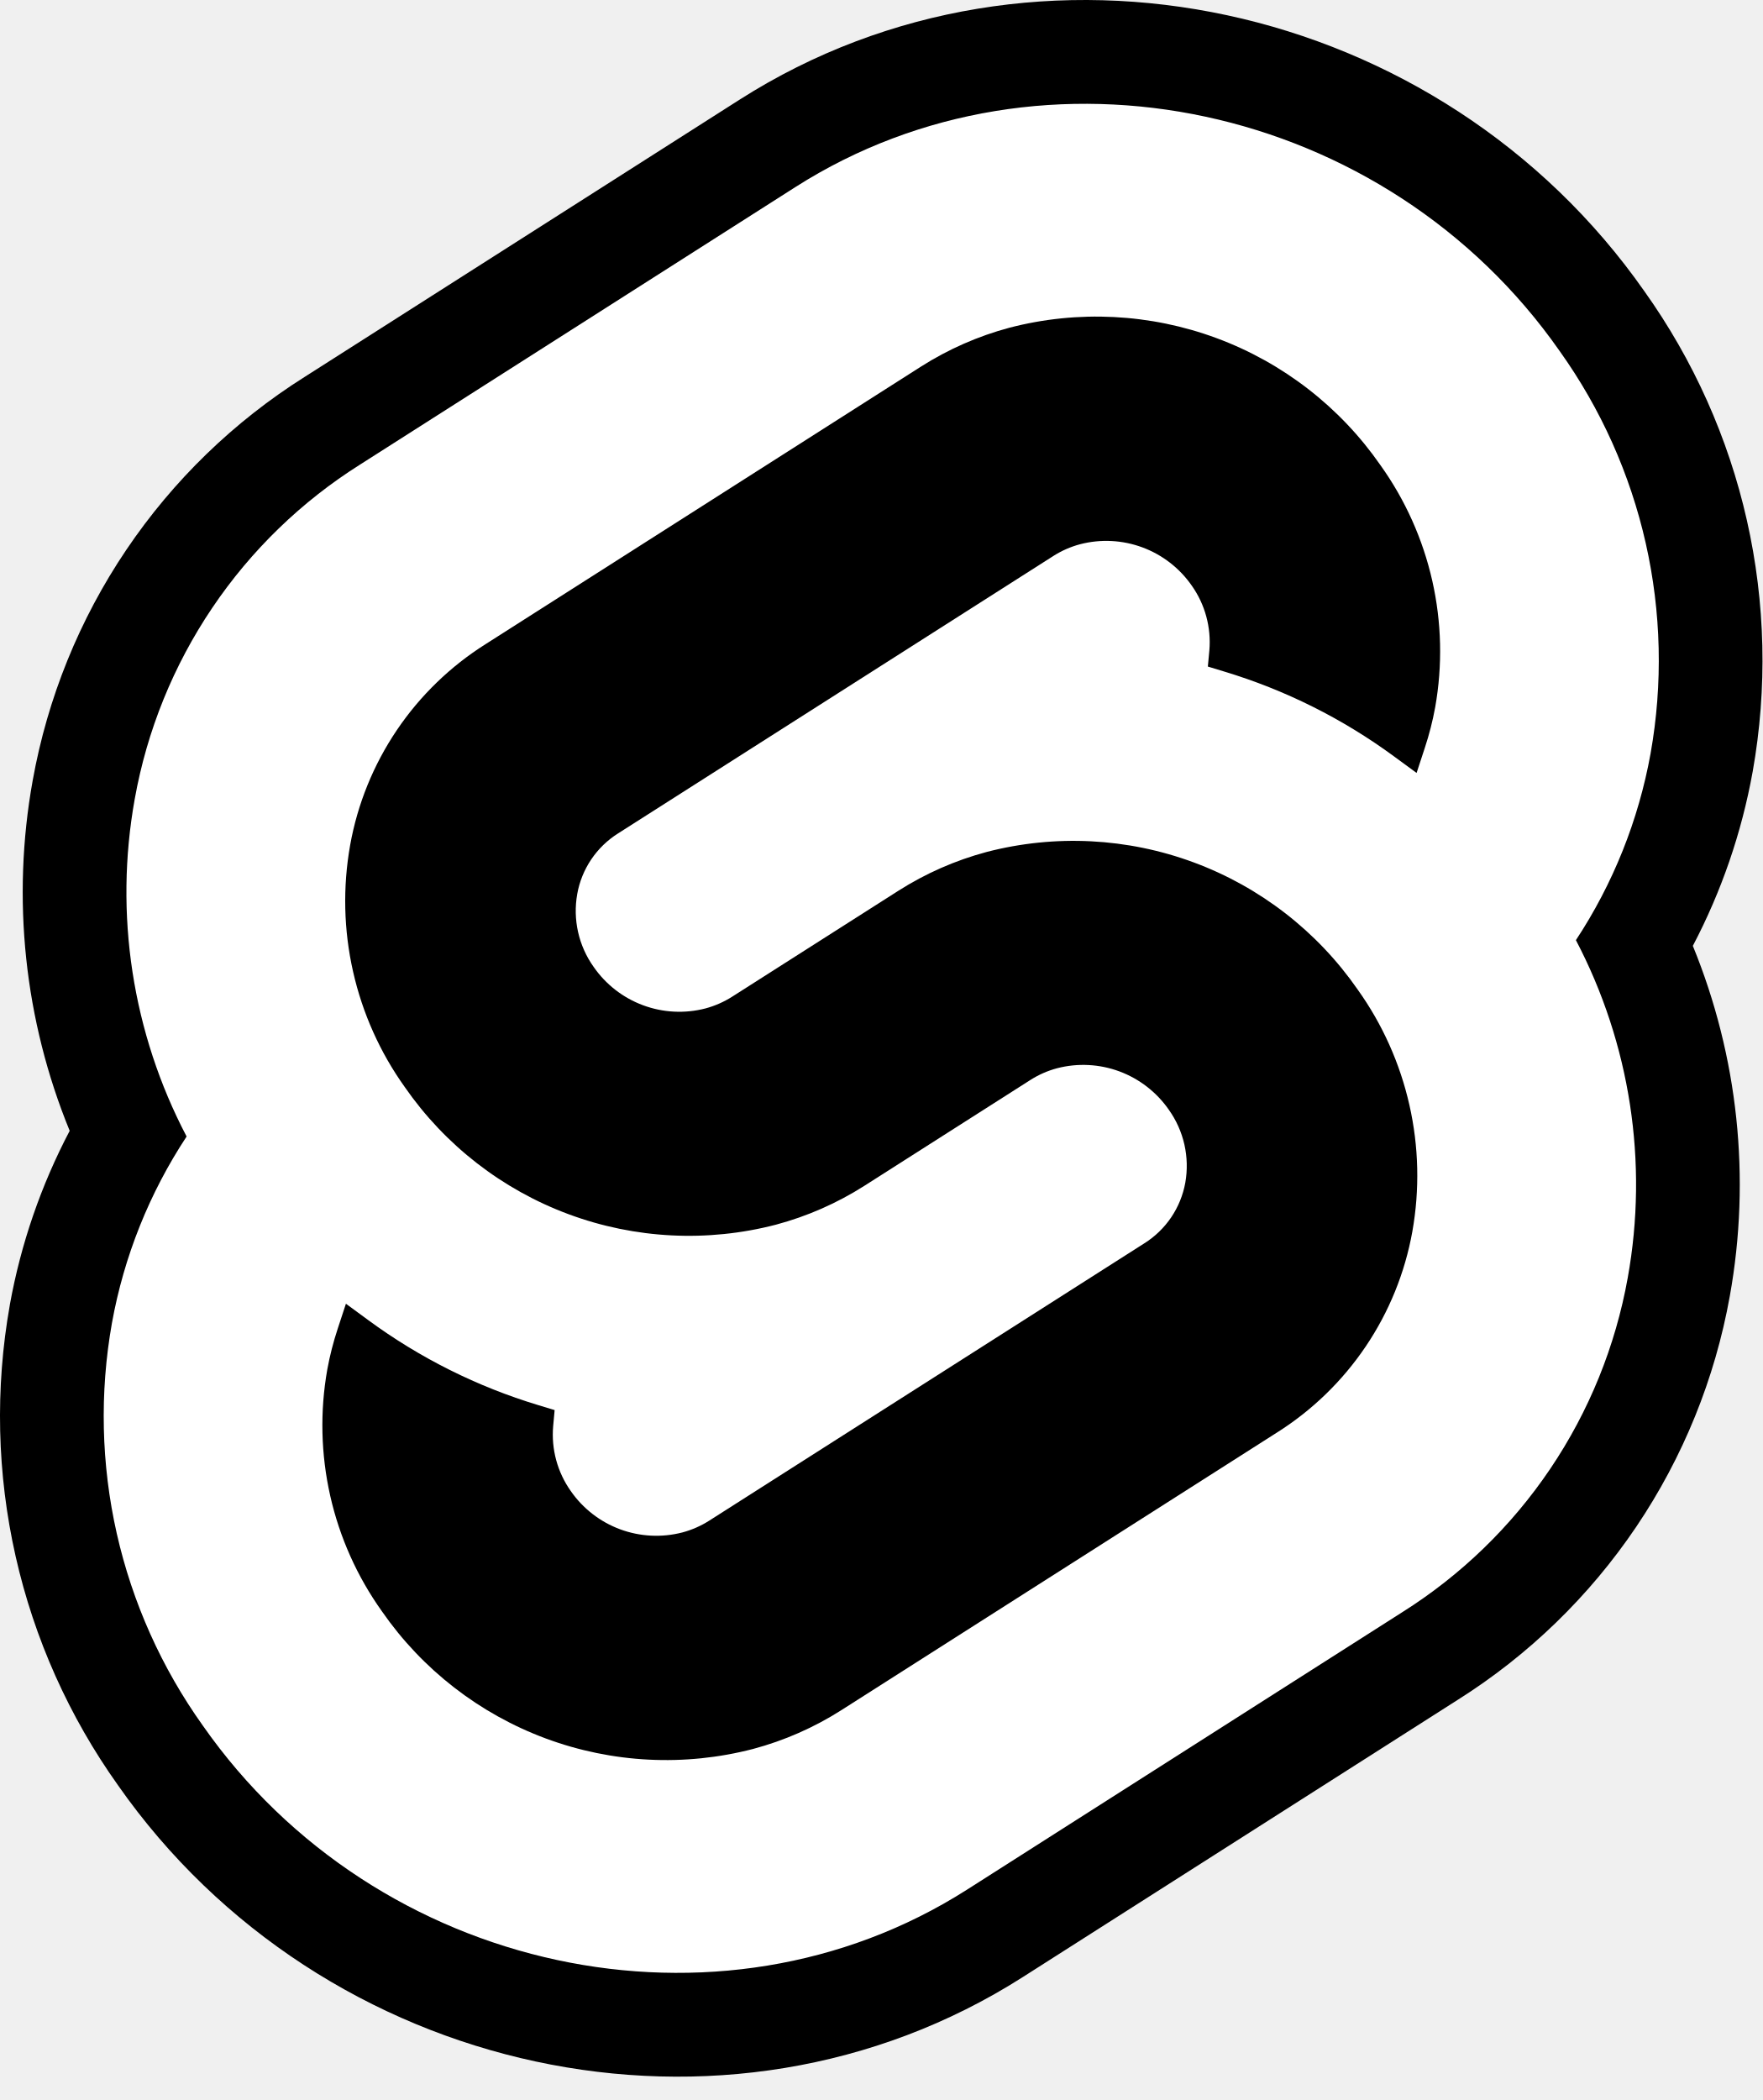
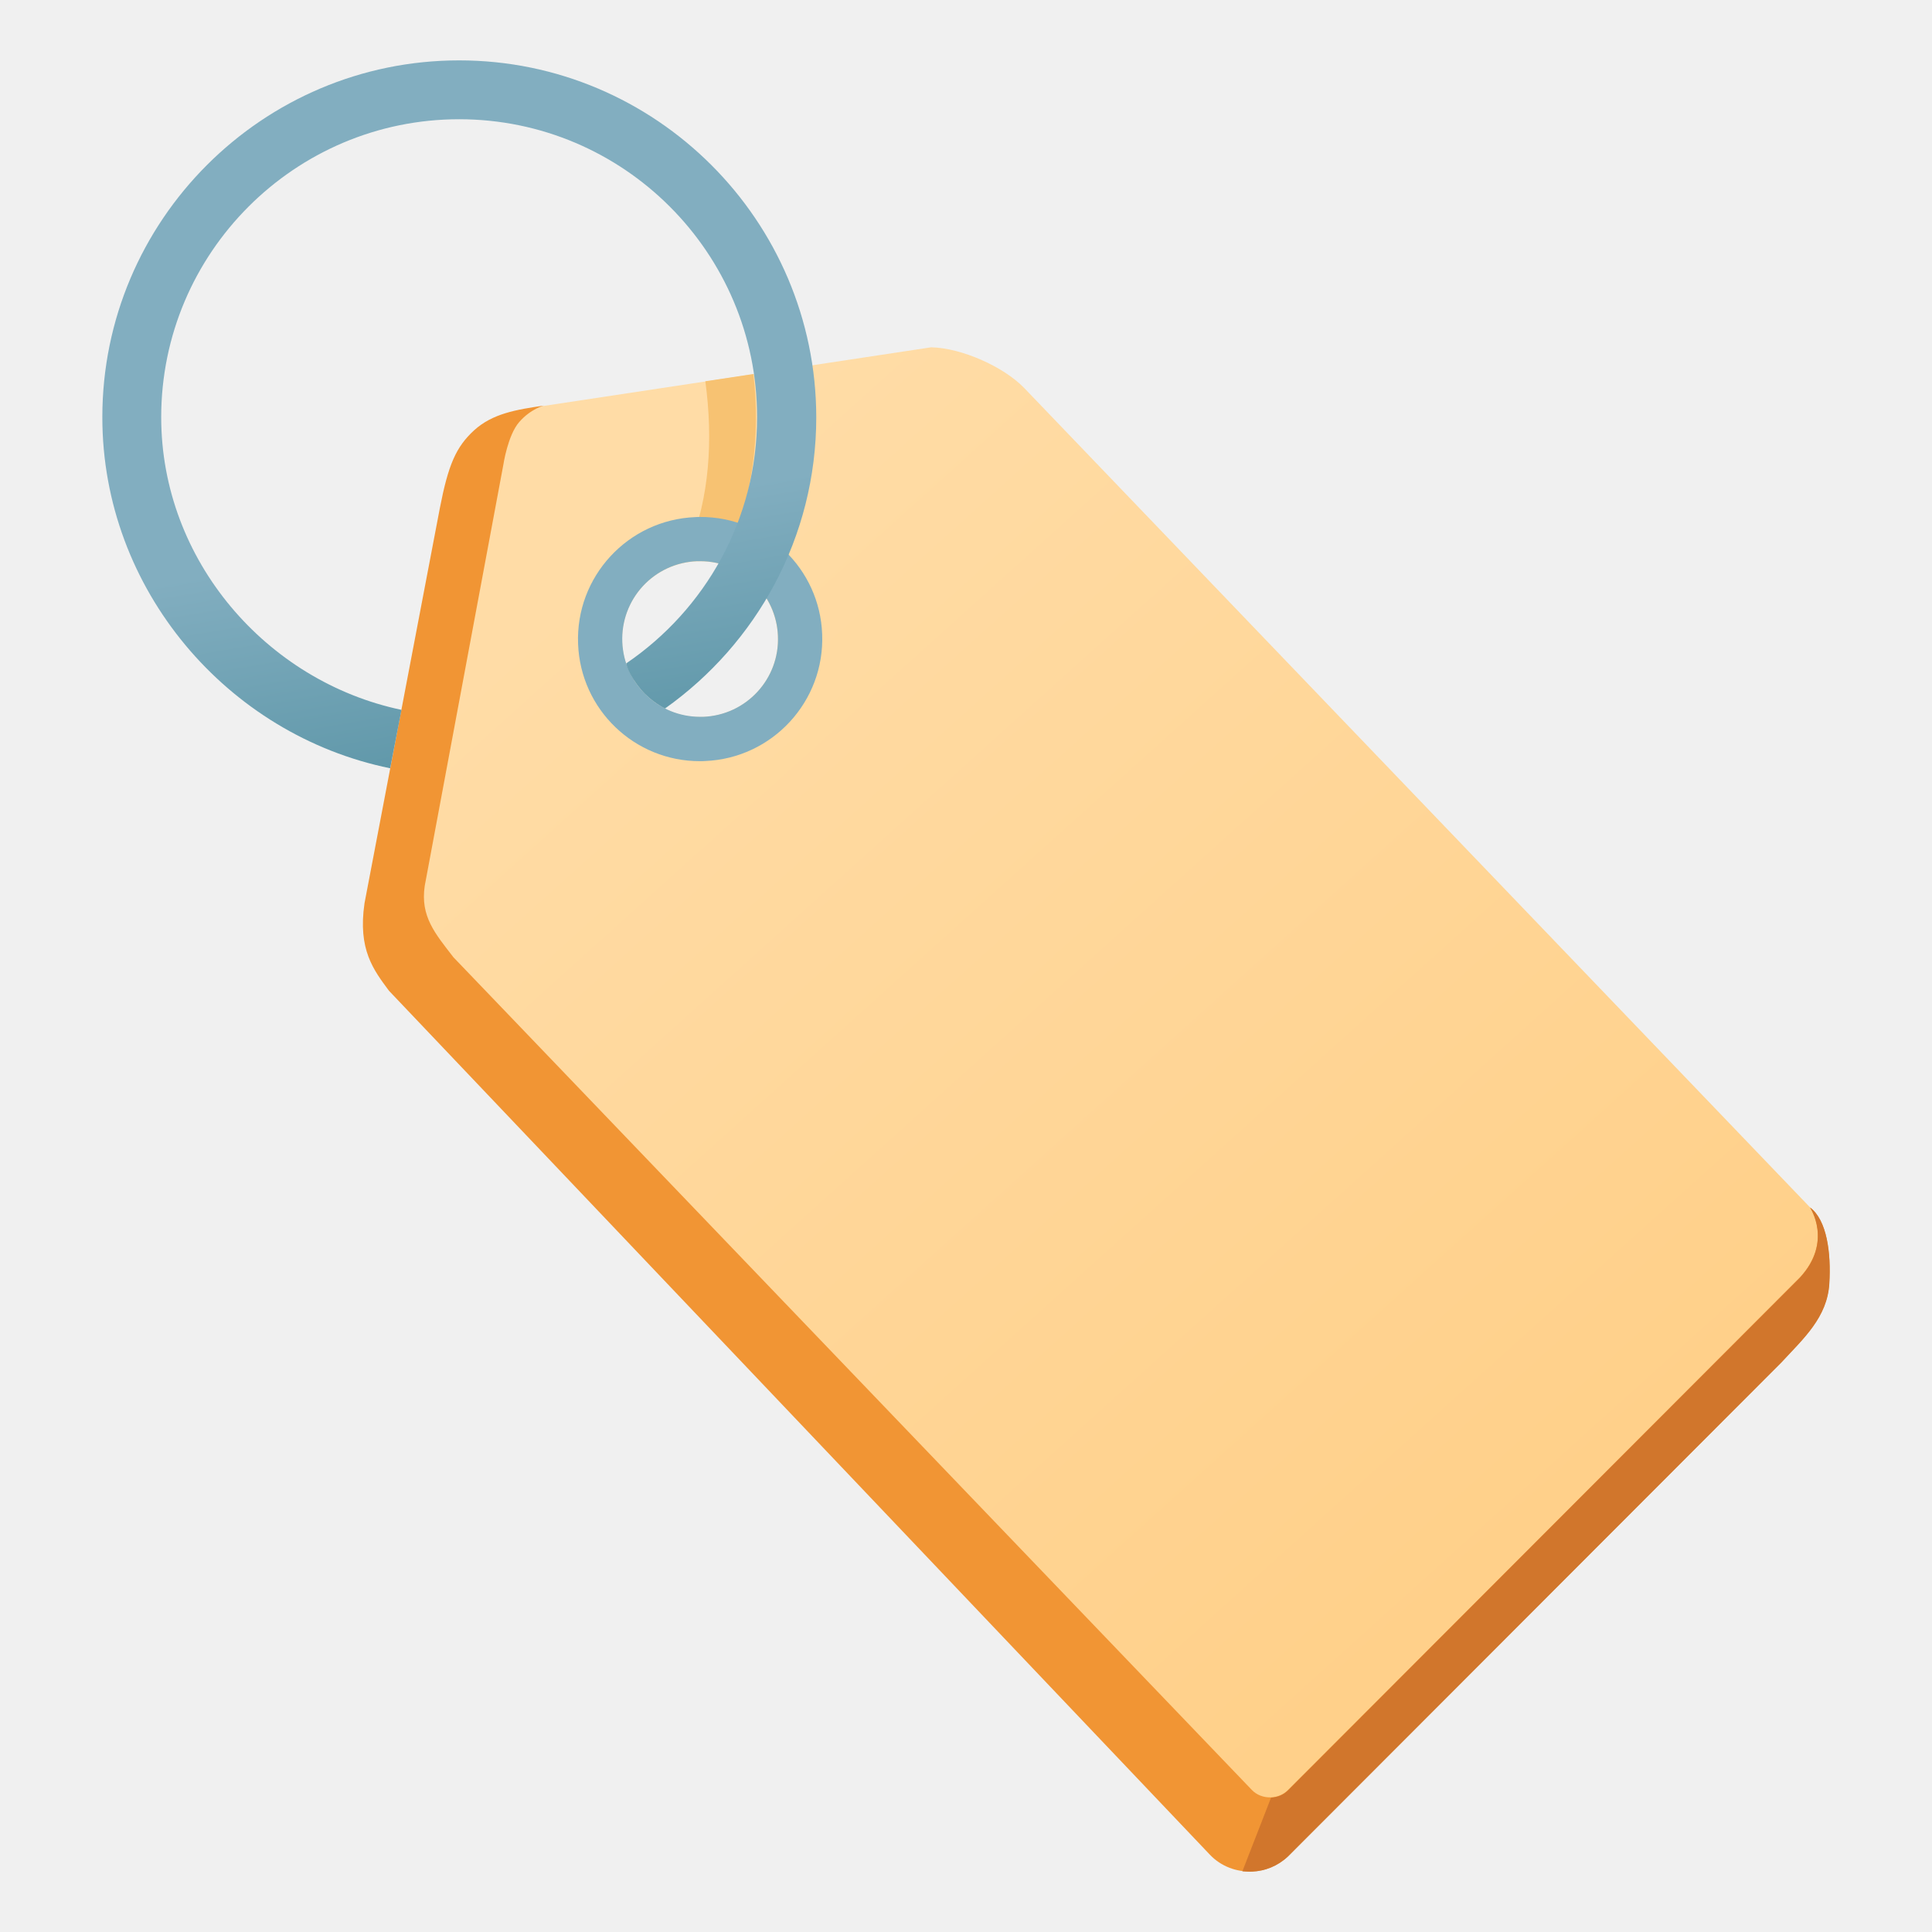
- <svg xmlns="http://www.w3.org/2000/svg" width="68" height="81" viewBox="0 0 68 81" fill="none">
-   <path d="M60.165 13.542C53.47 3.961 40.249 1.121 30.689 7.211L13.9 17.912C11.632 19.339 9.686 21.223 8.188 23.445C6.689 25.666 5.671 28.176 5.198 30.813C4.397 35.256 5.101 39.839 7.198 43.837C5.761 46.017 4.781 48.465 4.317 51.035C3.839 53.725 3.902 56.484 4.504 59.15C5.107 61.816 6.235 64.334 7.823 66.558C14.519 76.14 27.741 78.979 37.299 72.889L54.088 62.188C56.356 60.761 58.302 58.877 59.8 56.656C61.299 54.434 62.317 51.924 62.79 49.287C63.591 44.844 62.887 40.261 60.791 36.263C62.228 34.083 63.207 31.634 63.671 29.065C64.15 26.375 64.086 23.616 63.484 20.95C62.882 18.284 61.753 15.766 60.165 13.542Z" fill="white" />
-   <path fill-rule="evenodd" clip-rule="evenodd" d="M30.689 7.211C40.249 1.121 53.47 3.961 60.165 13.542C61.753 15.766 62.882 18.284 63.484 20.95C64.086 23.616 64.15 26.375 63.671 29.065C63.207 31.634 62.228 34.083 60.791 36.263C62.887 40.261 63.591 44.844 62.79 49.287C62.317 51.924 61.299 54.434 59.8 56.656C58.302 58.877 56.356 60.761 54.088 62.188L37.299 72.889C27.741 78.979 14.519 76.14 7.823 66.558C6.235 64.334 5.107 61.816 4.504 59.15C3.902 56.484 3.839 53.725 4.317 51.035C4.781 48.465 5.761 46.017 7.198 43.837C5.101 39.839 4.397 35.256 5.198 30.813C5.671 28.176 6.689 25.666 8.188 23.445C9.686 21.223 11.632 19.339 13.9 17.912L30.689 7.211ZM1.261 30.105C1.833 26.921 3.062 23.89 4.872 21.208C6.679 18.529 9.025 16.255 11.759 14.533L28.539 3.838C39.991 -3.458 55.569 -0.001 63.432 11.234C65.323 13.887 66.668 16.89 67.386 20.069C68.105 23.254 68.181 26.551 67.609 29.766L67.607 29.775C67.184 32.12 66.405 34.382 65.301 36.483C67.045 40.744 67.549 45.43 66.727 49.993C66.156 53.178 64.926 56.209 63.117 58.892C61.309 61.572 58.963 63.845 56.229 65.567C56.225 65.57 56.221 65.572 56.218 65.574L39.449 76.262C27.998 83.558 12.42 80.102 4.556 68.866C2.665 66.213 1.321 63.21 0.603 60.031C-0.117 56.846 -0.193 53.55 0.379 50.335L0.38 50.324C0.804 47.979 1.583 45.718 2.688 43.617C0.942 39.355 0.439 34.669 1.261 30.105Z" fill="black" />
-   <path d="M29.049 67.46C26.407 68.146 23.617 68.006 21.058 67.057C18.498 66.108 16.291 64.397 14.735 62.154C13.78 60.817 13.101 59.302 12.739 57.699C12.377 56.096 12.338 54.437 12.626 52.819C12.723 52.287 12.858 51.764 13.027 51.251L13.344 50.287L14.204 50.918C16.19 52.378 18.411 53.488 20.771 54.2L21.395 54.389L21.338 55.012C21.262 55.898 21.502 56.782 22.015 57.508C22.483 58.184 23.148 58.7 23.918 58.986C24.689 59.272 25.529 59.314 26.325 59.108C26.689 59.01 27.037 58.858 27.356 58.655L44.145 47.955C44.556 47.697 44.908 47.355 45.18 46.953C45.452 46.55 45.636 46.096 45.723 45.618C45.809 45.13 45.797 44.63 45.688 44.147C45.579 43.664 45.374 43.208 45.087 42.804C44.618 42.129 43.954 41.613 43.183 41.326C42.412 41.04 41.572 40.997 40.776 41.204C40.411 41.301 40.064 41.454 39.746 41.657L33.339 45.741C32.285 46.411 31.136 46.916 29.93 47.238C27.288 47.925 24.498 47.785 21.939 46.836C19.379 45.887 17.172 44.175 15.616 41.932C14.66 40.595 13.982 39.081 13.62 37.477C13.257 35.874 13.219 34.215 13.507 32.597C13.791 31.011 14.404 29.502 15.305 28.166C16.206 26.831 17.376 25.698 18.74 24.84L35.528 14.139C36.582 13.469 37.733 12.963 38.94 12.64C41.582 11.954 44.371 12.094 46.931 13.043C49.49 13.992 51.697 15.703 53.253 17.946C54.209 19.284 54.887 20.798 55.25 22.401C55.612 24.004 55.65 25.663 55.362 27.281C55.265 27.813 55.131 28.336 54.961 28.849L54.645 29.813L53.785 29.183C51.799 27.722 49.578 26.612 47.217 25.9L46.593 25.71L46.651 25.088C46.726 24.202 46.487 23.318 45.974 22.591C45.505 21.916 44.841 21.4 44.07 21.114C43.3 20.828 42.46 20.785 41.664 20.992C41.299 21.089 40.951 21.242 40.633 21.445L23.843 32.145C23.432 32.403 23.08 32.745 22.808 33.147C22.537 33.55 22.352 34.004 22.267 34.482C22.18 34.97 22.191 35.47 22.3 35.953C22.409 36.436 22.613 36.893 22.901 37.296C23.369 37.972 24.034 38.488 24.805 38.774C25.576 39.06 26.416 39.103 27.212 38.897C27.577 38.799 27.925 38.646 28.244 38.443L34.65 34.361C35.703 33.69 36.852 33.185 38.058 32.862C40.7 32.175 43.49 32.316 46.05 33.265C48.609 34.214 50.816 35.925 52.372 38.168C53.328 39.505 54.006 41.02 54.368 42.623C54.731 44.226 54.769 45.885 54.481 47.503C54.197 49.089 53.584 50.599 52.683 51.934C51.782 53.27 50.612 54.404 49.248 55.262L32.46 65.96C31.406 66.632 30.256 67.137 29.049 67.46Z" fill="black" />
+ <svg xmlns="http://www.w3.org/2000/svg" width="1em" height="1em" viewBox="0 0 128 128">
+   <linearGradient id="notoLabel0" x1="119.911" x2="42.672" y1="127.438" y2="34.533" gradientTransform="rotate(-2.292 69.817 72.875)" gradientUnits="userSpaceOnUse">
+     <stop offset="0" stop-color="#ffcc80" />
+     <stop offset="1" stop-color="#ffdca6" />
+   </linearGradient>
+   <path fill="url(#notoLabel0)" d="M120.09 80.17L67.86 25.71c-1.38-1.43-4.17-2.66-6.17-2.7l-25.91 3.92c-2.37.4-4.06 1.74-4.52 4.41l-5.08 27.18c-.05 2 1.07 4.83 2.44 6.27l52.89 55.15c1.38 1.44 3.72 1.48 5.16.11l30.49-30.25c.84-.8 2.96-3.65 3.52-6.12c.42-1.8-.59-3.51-.59-3.51M46.59 47.5c-2.85.12-5.25-2.1-5.37-4.95a5.15 5.15 0 0 1 4.95-5.36c2.85-.12 5.25 2.1 5.37 4.95c.12 2.84-2.1 5.25-4.95 5.36" />
+   <path fill="#f19534" d="M119.92 79.99s1.53 2.26-.67 4.64l-33.94 33.99c-.29.28-.68.44-1.1.46c-.49.02-.96-.16-1.28-.5L30.04 63.42c-1.22-1.58-2.2-2.71-1.9-4.73l5.21-27.91s.29-1.95 1.05-2.82c.78-.89 1.64-1.09 1.64-1.09c-1.85.27-3.41.53-4.63 1.64c-1.2 1.1-1.71 2.28-2.27 5.16l-4.99 26.17c-.45 3.08.6 4.42 1.62 5.8l54.39 57.24c.74.78 1.77 1.15 2.78 1.11c.86-.03 1.71-.37 2.38-1l32.69-32.73c1.45-1.57 3.05-2.98 3.18-5.24c.13-2.02-.16-4.2-1.27-5.03" />
+   <path fill="#f7c272" d="m45.66 36.26l2.56.54a23.43 23.43 0 0 0 1.69-12.02l-3.18.48c.53 3.9.26 7.7-1.07 11" />
+   <path fill="#82aec0" d="M46.39 37.18c2.76 0 5.04 2.18 5.15 4.95c.12 2.85-2.1 5.25-4.95 5.36h-.21c-2.76 0-5.04-2.18-5.15-4.95a5.15 5.15 0 0 1 4.95-5.36c.07.01.14 0 .21 0m0-2.93c-.11 0-.22 0-.33.01c-4.46.18-7.94 3.95-7.76 8.41a8.07 8.07 0 0 0 8.08 7.76c.11 0 .22 0 .33-.01c4.46-.18 7.94-3.95 7.76-8.41a8.06 8.06 0 0 0-8.08-7.76" />
+   <linearGradient id="notoLabel1" x1="31.683" x2="37.823" y1="35.064" y2="71.157" gradientUnits="userSpaceOnUse">
+     <stop offset="0" stop-color="#82aec0" />
+     <stop offset="1" stop-color="#2f7889" />
+   </linearGradient>
+   <path fill="url(#notoLabel1)" d="M30.42 4C17.38 4 6.78 14.61 6.78 27.64c0 11.42 8.29 21.06 19.07 23.26l.75-3.87c-8.94-1.88-15.92-9.9-15.92-19.39c0-10.88 8.85-19.74 19.74-19.74s19.74 8.85 19.74 19.74c0 6.78-3.45 12.76-8.67 16.31c0 0 .09.68.97 1.73c.69.83 1.6 1.26 1.6 1.26c6.05-4.29 10.02-11.34 10.02-19.3C54.06 14.61 43.45 4 30.42 4" />
+   <path fill="#d1762c" d="M82.95 124c.86-.03 1.71-.37 2.38-1l32.69-32.73c1.45-1.57 3.05-2.98 3.18-5.24c.12-2.01-.16-4.2-1.28-5.02c0 0 1.53 2.26-.67 4.64l-33.94 33.99c-.29.28-.68.44-1.1.46l-1.9 4.88c.22.01.43.03.64.02" />
</svg>
